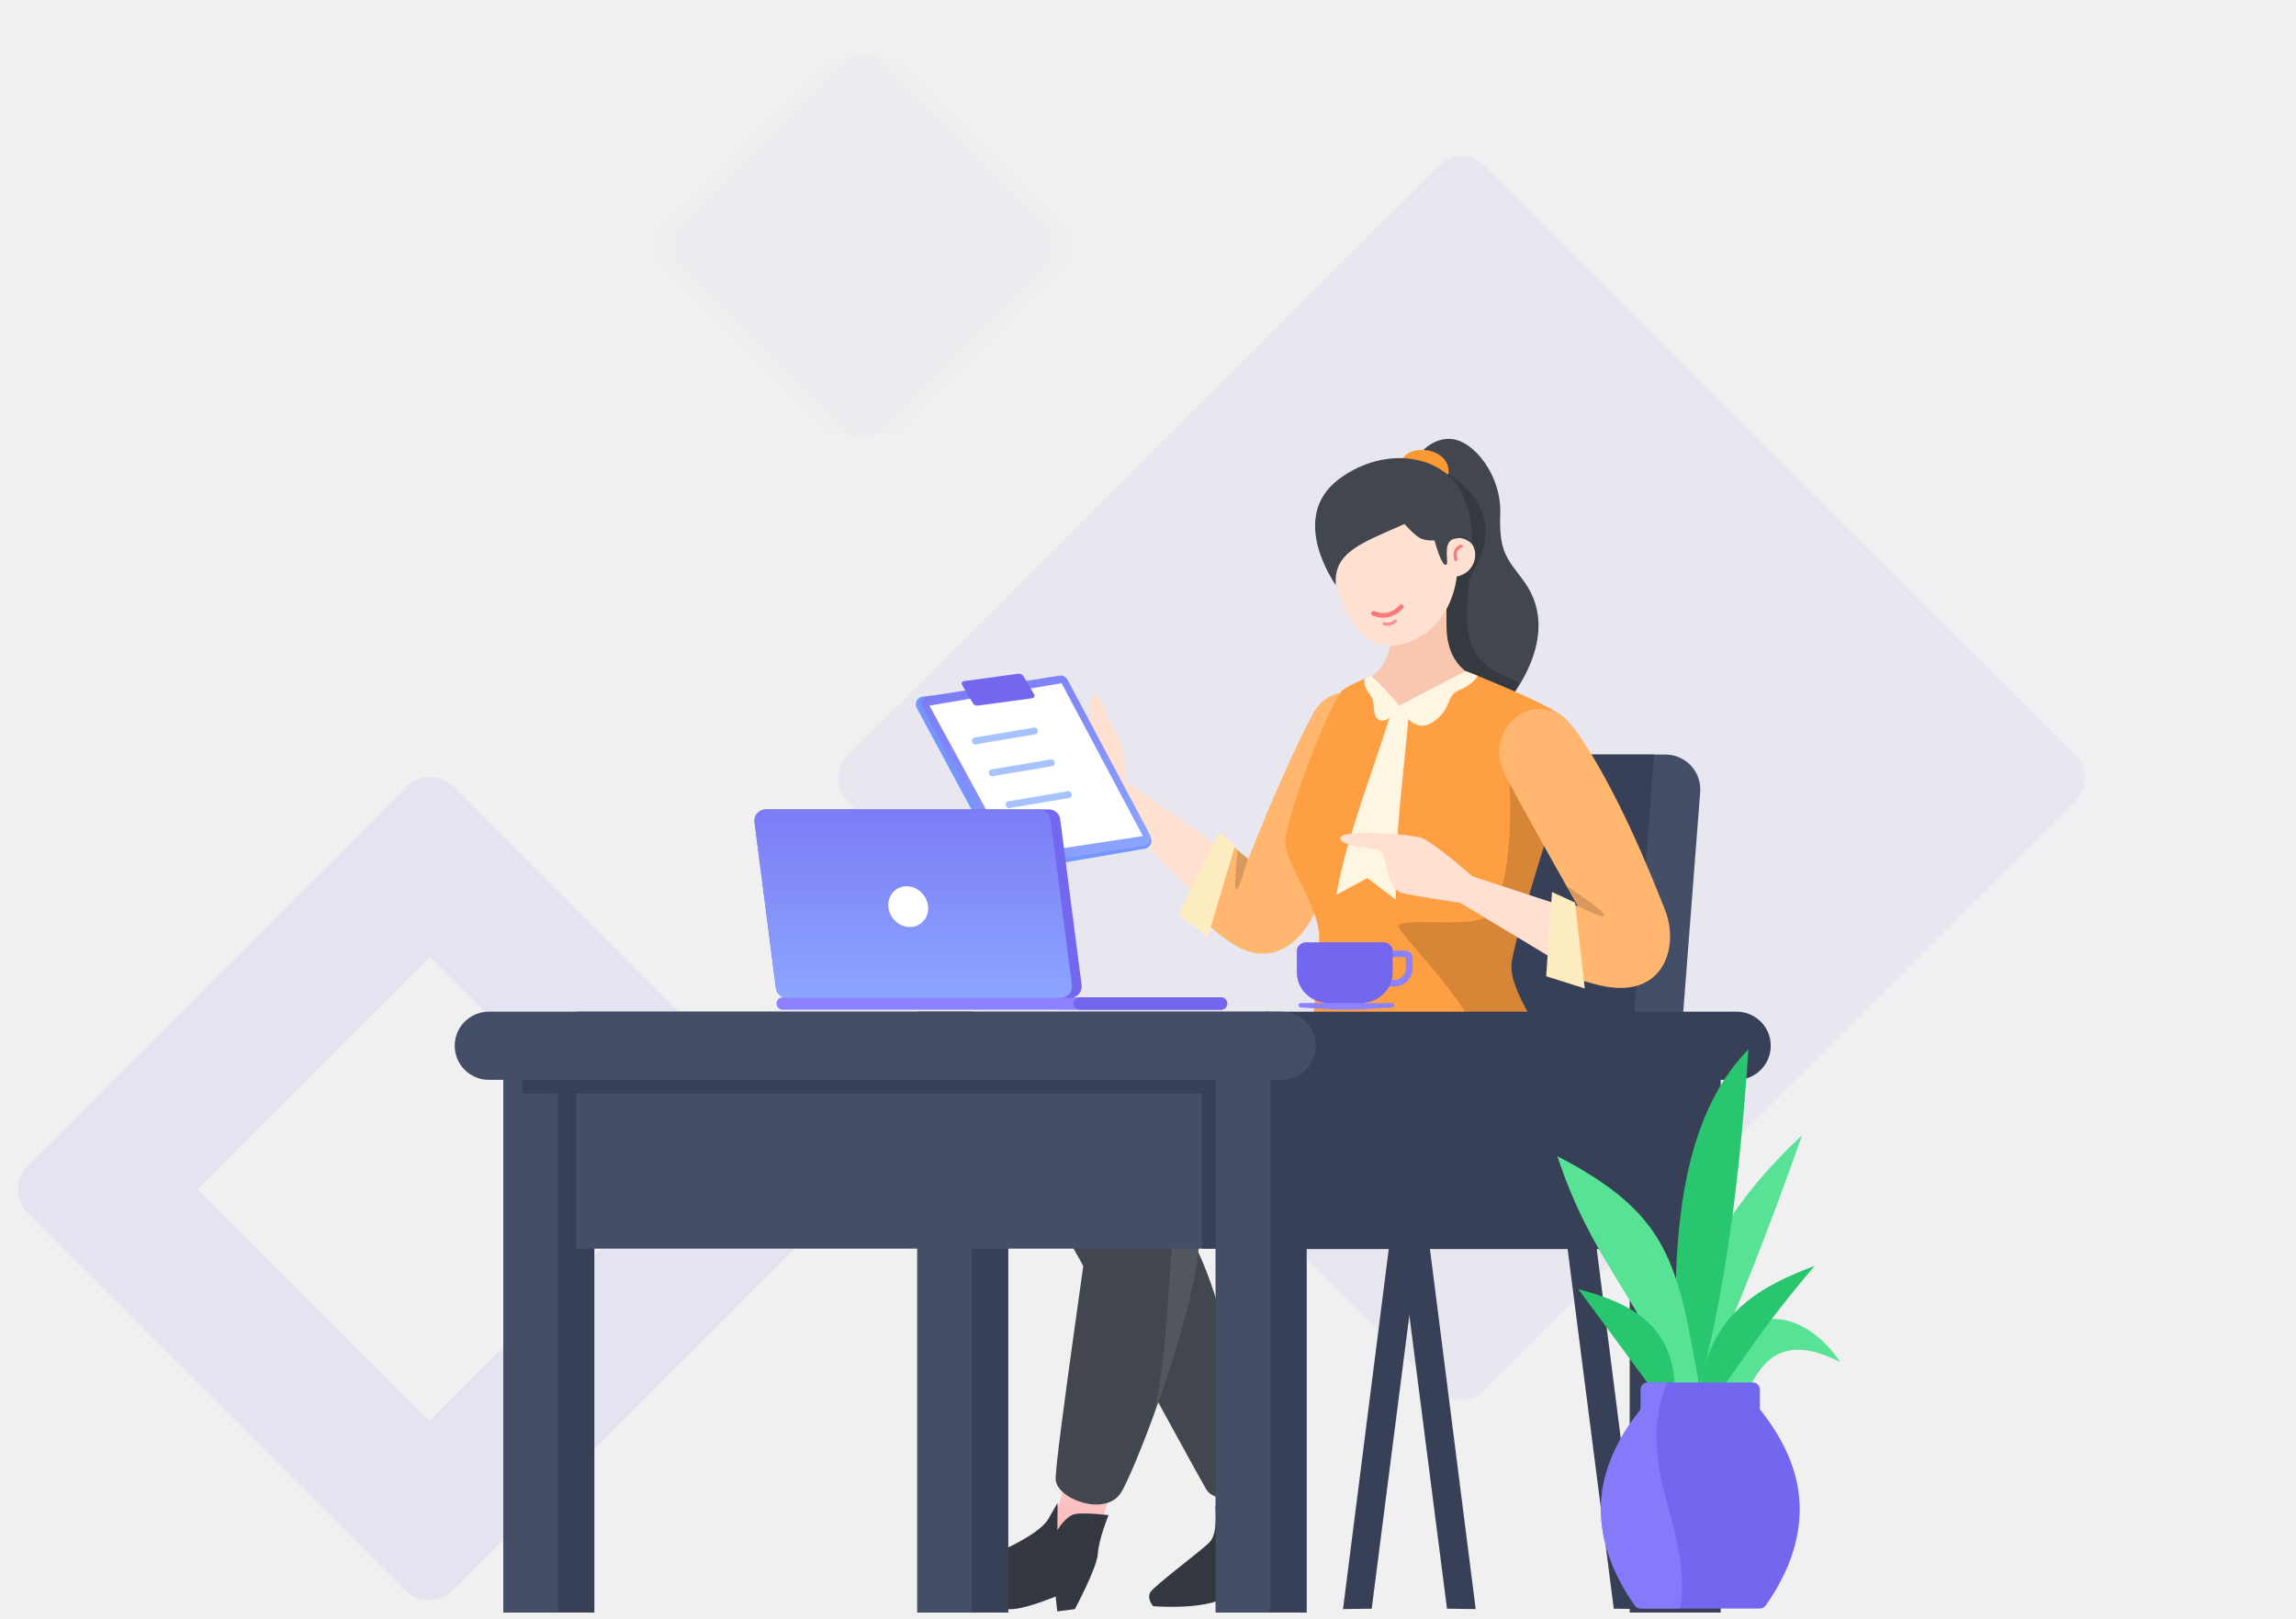
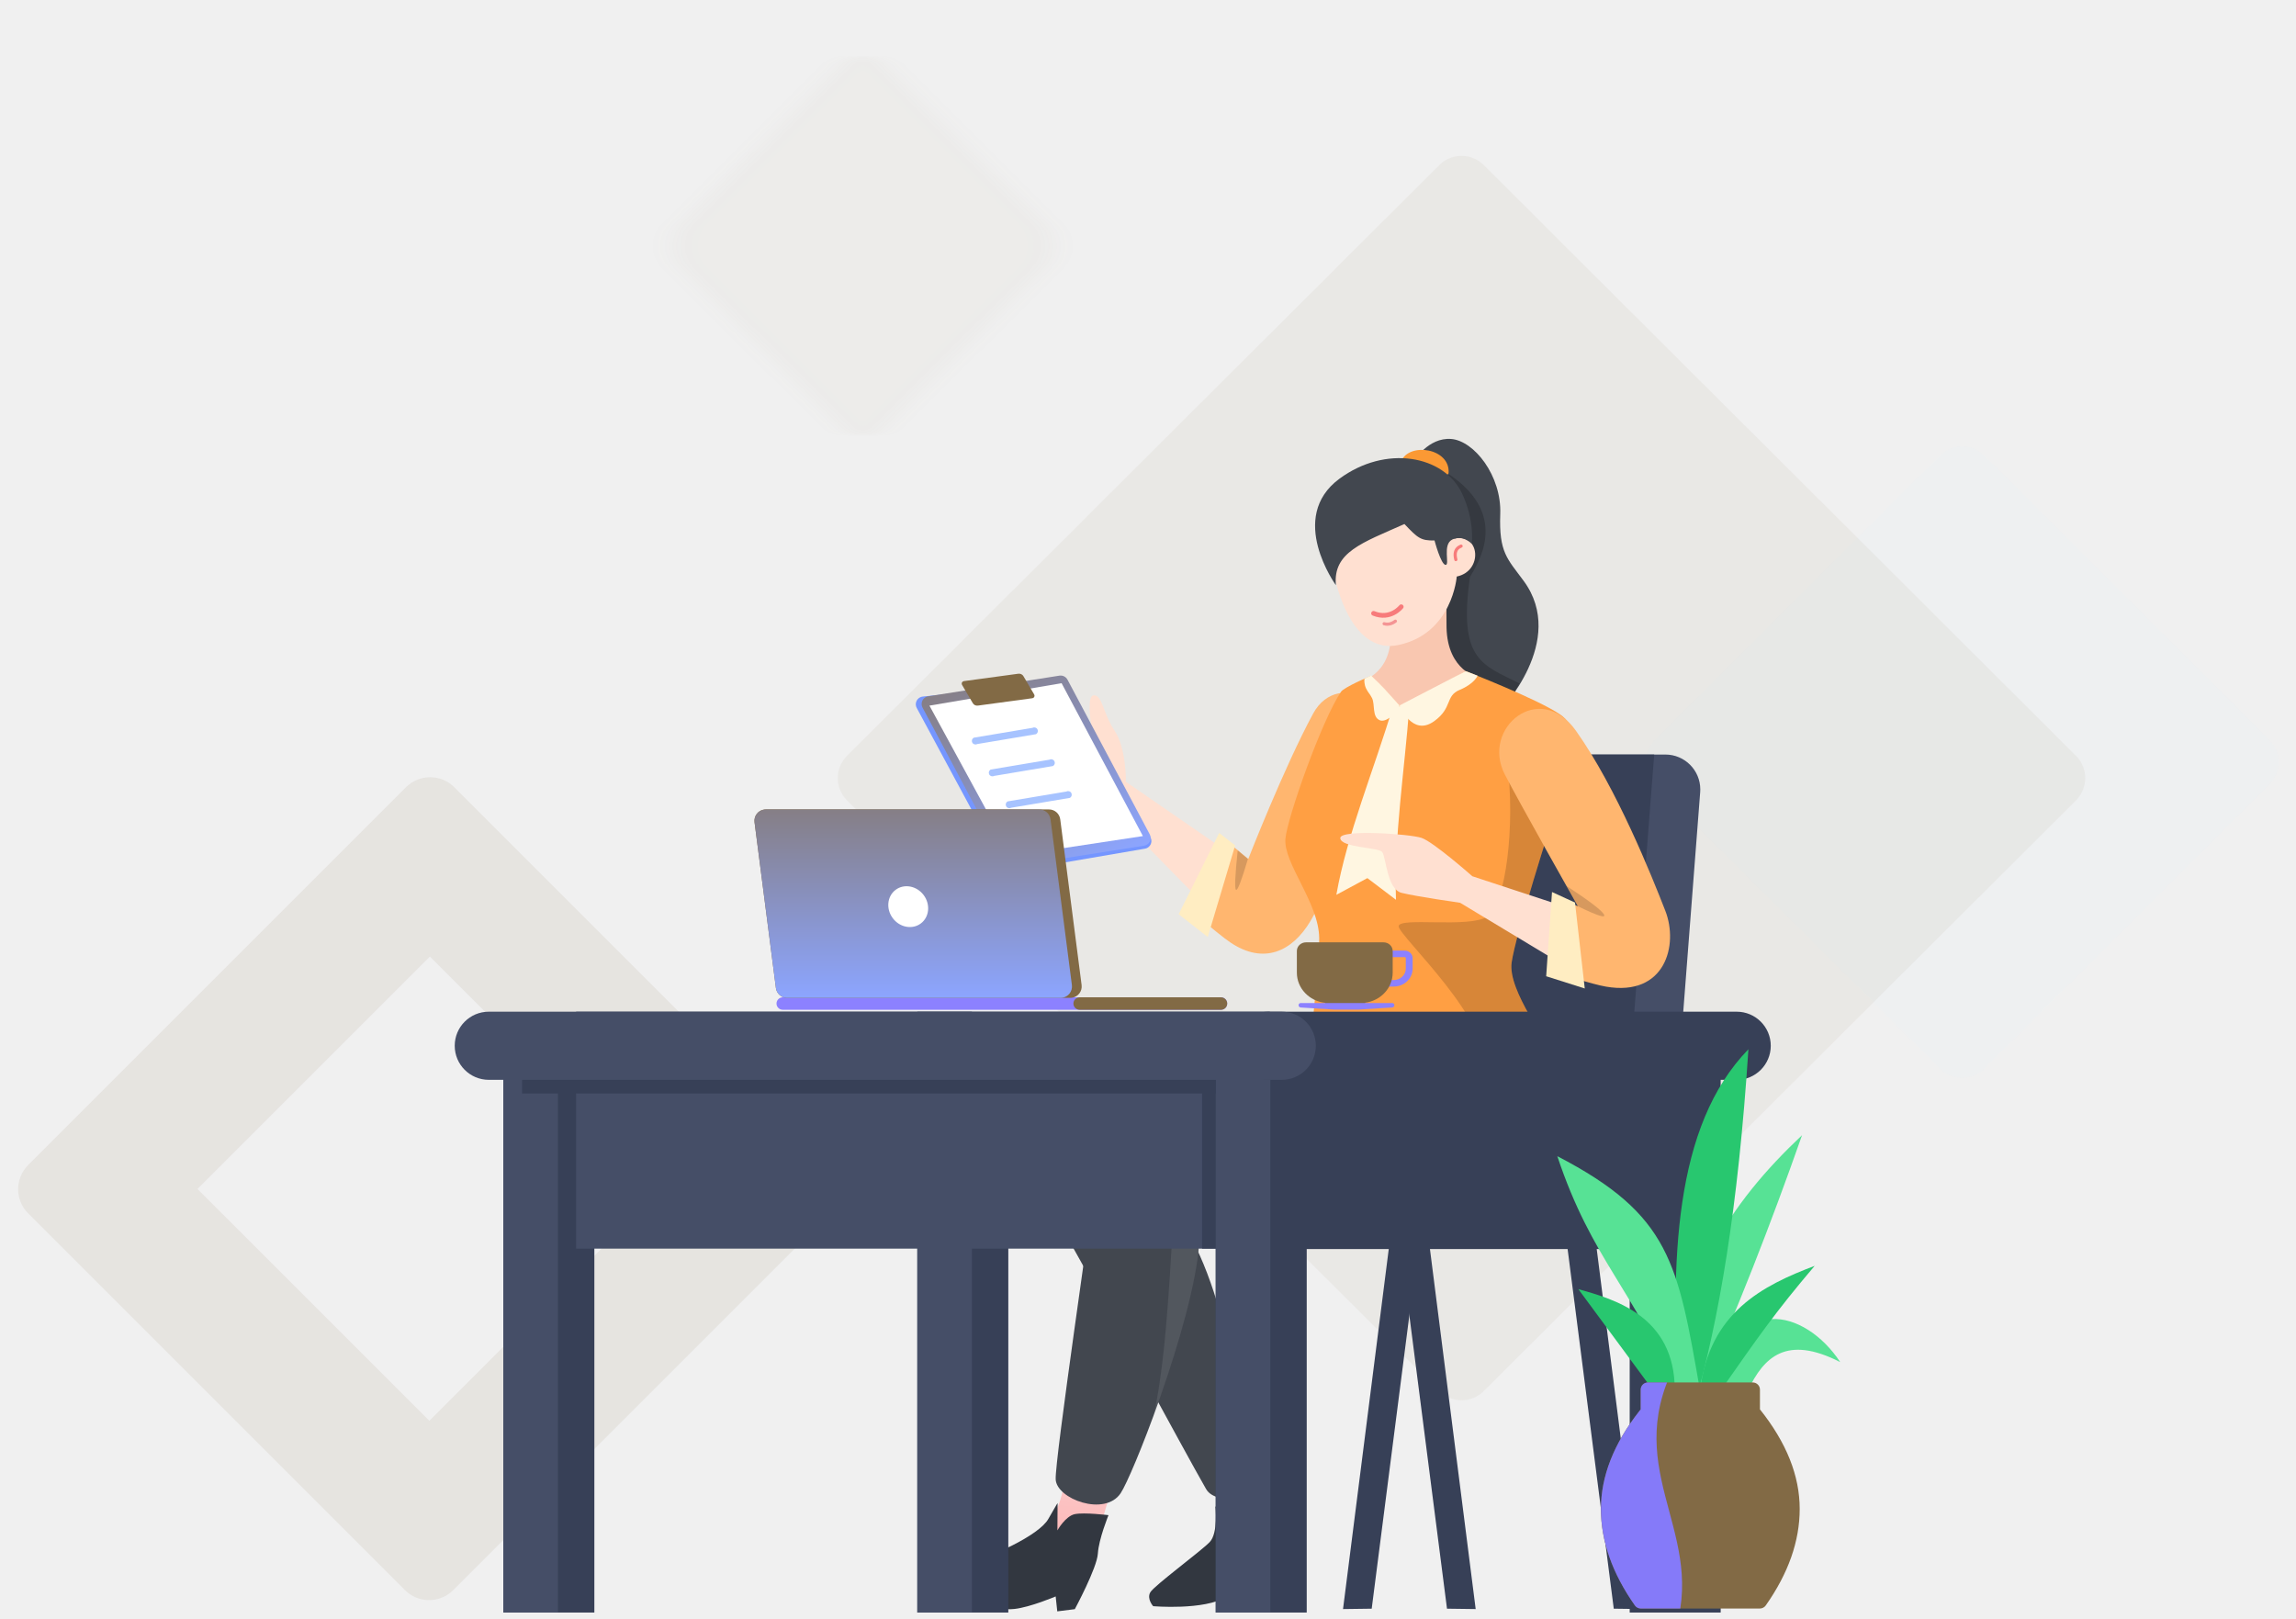
<svg xmlns="http://www.w3.org/2000/svg" xmlns:xlink="http://www.w3.org/1999/xlink" width="729px" height="514px" viewBox="0 0 729 514" version="1.1">
  <defs>
    <filter x="-9.8%" y="-9.8%" width="119.7%" height="119.7%" filterUnits="objectBoundingBox" id="filter-1">
      <feGaussianBlur stdDeviation="3" in="SourceGraphic" />
    </filter>
    <linearGradient x1="43.252%" y1="-28.186%" x2="50%" y2="91.05%" id="linearGradient-2">
      <stop stop-color="#FDC6C6" offset="0%" />
      <stop stop-color="#FAB2B2" offset="100%" />
    </linearGradient>
    <linearGradient x1="42.314%" y1="8.689%" x2="50%" y2="71.69%" id="linearGradient-3">
      <stop stop-color="#FDC6C6" offset="0%" />
      <stop stop-color="#FAB2B2" offset="100%" />
    </linearGradient>
    <linearGradient x1="68.669%" y1="-53.107%" x2="68.669%" y2="100%" id="linearGradient-4">
-       <stop stop-color="#7367F0" offset="0%" />
+       <stop stop-color="#826A45" offset="0%" />
      <stop stop-color="#8CA5FF" offset="100%" />
    </linearGradient>
    <linearGradient x1="68.669%" y1="-53.107%" x2="68.669%" y2="100%" id="linearGradient-5">
-       <stop stop-color="#7367F0" offset="0%" />
+       <stop stop-color="#826A45" offset="0%" />
      <stop stop-color="#8CA5FF" offset="100%" />
    </linearGradient>
    <path d="M14.916,0.122 L48.19,0.122 C49.457,0.122 50.484,1.142 50.484,2.401 L50.484,8.668 C58.898,19.208 63.105,29.748 63.105,40.288 C63.105,50.503 59.513,60.718 52.328,70.934 C51.898,71.544 51.196,71.907 50.446,71.907 L12.659,71.907 C11.909,71.907 11.207,71.544 10.778,70.934 C3.593,60.718 0,50.503 0,40.288 C0,29.946 4.05,19.605 12.149,9.264 L12.621,8.668 L12.621,2.401 C12.621,1.142 13.648,0.122 14.916,0.122 Z" id="path-6" />
  </defs>
  <g id="📝-Pages-New" stroke="none" stroke-width="1" fill="none" fill-rule="evenodd">
    <g id="Verify-Email" transform="translate(-113, -277)">
      <g id="verify-email-illustration" transform="translate(113, 290)">
        <g id="Shape" transform="translate(0.5, 0)">
          <path d="M558.525,155.012 L686.343,155.169 C691.856,155.176 696.324,159.644 696.331,165.157 L696.488,292.975 C696.494,298.498 692.023,302.981 686.5,302.988 C686.492,302.988 686.484,302.988 686.475,302.988 L558.657,302.831 C553.144,302.824 548.676,298.356 548.669,292.843 L548.512,165.025 C548.506,159.502 552.977,155.019 558.5,155.012 C558.508,155.012 558.516,155.012 558.525,155.012 Z" id="Rectangle" fill="#BFE7FF" opacity="0.04" transform="translate(622.5, 229) rotate(-45) translate(-622.5, -229) " />
-           <path d="M237.807,19.423 L309.025,19.511 C314.539,19.517 319.006,23.985 319.013,29.498 L319.101,100.717 C319.107,106.239 314.636,110.722 309.113,110.729 C309.105,110.729 309.097,110.729 309.088,110.729 L237.87,110.641 C232.357,110.635 227.889,106.167 227.882,100.654 L227.795,29.435 C227.788,23.912 232.26,19.43 237.783,19.423 C237.791,19.423 237.799,19.423 237.807,19.423 Z" id="Rectangle" fill="#7367F0" opacity="0.038" filter="url(#filter-1)" transform="translate(273.4478, 65.07592) rotate(-45) translate(-273.4478, -65.07592) " />
-           <path d="M330.589,91.106 L596.189,91.433 C601.702,91.44 606.17,95.907 606.177,101.42 L606.503,367.021 C606.51,372.544 602.038,377.026 596.515,377.033 C596.507,377.033 596.499,377.033 596.491,377.033 L330.891,376.707 C325.377,376.7 320.91,372.232 320.903,366.719 L320.576,101.119 C320.57,95.596 325.041,91.113 330.564,91.106 C330.572,91.106 330.581,91.106 330.589,91.106 Z" id="Rectangle" fill="#7367F0" opacity="0.066" transform="translate(463.5398, 234.0697) rotate(-45) translate(-463.5398, -234.0697) " />
-           <path d="M220.715,269 C226.72,269 231.588,273.856 231.588,279.846 L231.588,449.044 C231.588,455.034 226.72,459.89 220.715,459.89 L51.102,459.89 C45.097,459.89 40.229,455.034 40.229,449.044 L40.229,279.846 C40.229,273.856 45.097,269 51.102,269 L220.715,269 Z M188.097,312.384 L83.72,312.384 L83.72,416.505 L188.097,416.505 L188.097,312.384 Z" id="Rectangle" fill="#7367F0" fill-rule="nonzero" opacity="0.09" transform="translate(135.9084, 364.445) rotate(-45) translate(-135.9084, -364.445) " />
+           <path d="M237.807,19.423 L309.025,19.511 C314.539,19.517 319.006,23.985 319.013,29.498 L319.101,100.717 C319.107,106.239 314.636,110.722 309.113,110.729 C309.105,110.729 309.097,110.729 309.088,110.729 L237.87,110.641 C232.357,110.635 227.889,106.167 227.882,100.654 L227.795,29.435 C227.788,23.912 232.26,19.43 237.783,19.423 C237.791,19.423 237.799,19.423 237.807,19.423 Z" id="Rectangle" fill="#826A45" opacity="0.038" filter="url(#filter-1)" transform="translate(273.4478, 65.07592) rotate(-45) translate(-273.4478, -65.07592) " />
+           <path d="M330.589,91.106 L596.189,91.433 C601.702,91.44 606.17,95.907 606.177,101.42 L606.503,367.021 C606.51,372.544 602.038,377.026 596.515,377.033 C596.507,377.033 596.499,377.033 596.491,377.033 L330.891,376.707 C325.377,376.7 320.91,372.232 320.903,366.719 L320.576,101.119 C320.57,95.596 325.041,91.113 330.564,91.106 C330.572,91.106 330.581,91.106 330.589,91.106 Z" id="Rectangle" fill="#826A45" opacity="0.066" transform="translate(463.5398, 234.0697) rotate(-45) translate(-463.5398, -234.0697) " />
+           <path d="M220.715,269 C226.72,269 231.588,273.856 231.588,279.846 L231.588,449.044 C231.588,455.034 226.72,459.89 220.715,459.89 L51.102,459.89 C45.097,459.89 40.229,455.034 40.229,449.044 L40.229,279.846 C40.229,273.856 45.097,269 51.102,269 L220.715,269 Z M188.097,312.384 L83.72,312.384 L83.72,416.505 L188.097,416.505 L188.097,312.384 Z" id="Rectangle" fill="#826A45" fill-rule="nonzero" opacity="0.09" transform="translate(135.9084, 364.445) rotate(-45) translate(-135.9084, -364.445) " />
        </g>
        <g id="Illustration" transform="translate(143.5, 122)">
          <g id="Chair4" transform="translate(228.7688, 104.5922)">
            <polygon id="Path" fill="#374057" points="71.522 134.586 54.153 271.344 63.26 271.224 80.628 135.866" />
            <polygon id="Path" fill="#374057" transform="translate(83.03507, 202.9649) scale(-1, 1) translate(-83.03507, -202.9649) " points="87.166 134.586 69.798 271.344 78.904 271.224 96.273 135.866" />
            <polygon id="Path" fill="#374057" transform="translate(135.985, 202.9649) scale(-1, 1) translate(-135.985, -202.9649) " points="140.116 134.586 122.747 271.344 131.854 271.224 149.222 135.866" />
            <path d="M0,144.995 L0,138.596 C1.73433191e-14,132.472 4.964,127.508 11.088,127.508 L76.885,127.508 C82.605,127.508 87.386,123.156 87.924,117.462 L98.061,10.046 C98.599,4.351 103.38,5.88268166e-15 109.1,0 L156.501,0 C162.625,1.69683486e-14 167.589,4.964 167.589,11.088 C167.589,11.372 167.578,11.657 167.556,11.94 L157.232,145.847 C156.787,151.623 151.97,156.083 146.177,156.083 L11.088,156.083 C4.964,156.083 9.63172524e-15,151.119 0,144.995 Z" id="Path" fill="#454E67" />
            <path d="M152.955,-4.54747351e-13 L142.793,131.442 C142.347,137.217 137.53,141.675 131.738,141.675 L0,141.675 L0,138.233 C-1.88432012e-14,132.11 4.964,127.145 11.088,127.145 L76.675,127.145 C82.394,127.145 87.175,122.796 87.714,117.102 L97.847,10.043 C98.386,4.35 103.167,-4.44815005e-13 108.886,-4.54747351e-13 L152.955,-4.54747351e-13 Z" id="Combined-Shape" fill="#374057" />
          </g>
          <g id="Wom3.4" transform="translate(268.2937, 188.5) scale(-1, 1) translate(-268.2937, -188.5) translate(149.7937, 0)">
            <g id="LLeg" transform="translate(53.06011, 197.6413)">
              <path d="M93.573,133.787 C93.573,133.787 86.05,151.826 92.217,156.608 C98.393,161.391 110.405,173.217 110.405,173.217 L71.485,164.776 L81.093,131.681 L93.573,133.787 Z" id="Path" fill="url(#linearGradient-2)" />
              <path d="M91.338,145.666 C91.338,145.666 90.382,154.131 93.142,157.02 C95.902,159.907 110.846,170.903 112.016,172.989 C113.187,175.077 111.093,177.379 111.093,177.379 C111.093,177.379 94.952,178.781 87.693,174.37 C82.452,171.184 74.636,165.464 74.636,165.464 L72.566,171.089 L66.698,170.85 C66.698,170.85 65.921,163.918 67.313,160.595 C68.706,157.27 75.877,140.354 75.877,140.354 C75.877,140.354 78.638,142.833 81.571,144.082 C84.504,145.33 88.178,148.75 88.178,148.75 L91.338,145.666 Z" id="Path" fill="#323740" />
              <path d="M28.463,0.045 C41.548,0.629 114.377,16.716 127.609,19.449 C140.841,22.182 152.027,36.971 141.937,54.096 C130.605,73.319 101.365,127.913 94.266,140.22 C90.752,146.312 73.025,142.896 77.189,132.672 C84.951,113.613 88.556,65.735 108.346,48.277 C108.346,48.277 41.792,59.845 13.043,46.595 C-7.85,36.962 -3.124,-1.365 28.463,0.045 Z" id="Path" fill="#42474F" />
            </g>
            <g id="LArm" transform="translate(90.17256, 84.95714)">
              <path d="M82.631,28.292 C82.631,28.292 82.483,17.659 86.208,12.102 C89.932,6.545 90.08,0.642 92.898,0.835 C95.717,1.028 92.926,14.748 92.926,14.748 C92.926,14.748 96.503,13.384 99.072,11.658 C101.641,9.932 109.432,1.423 111.252,2.931 C114.339,5.5 109.367,19.992 106.659,22.889 C103.942,25.787 89.1,35.318 89.1,35.318 L52.747,72.442 L45.922,53.582 L82.631,28.292 Z" id="Path" fill="#FFE0D1" />
              <path d="M2.218,24.785 C8.305,38.884 19.45,64.786 24.045,72.513 C29.803,82.191 38.883,86.454 49.514,79.274 C51.396,78.003 55.203,74.94 60.935,70.085 L50.53,47.216 C46.031,50.925 43.781,52.779 43.781,52.779 C43.781,52.779 32.358,23.534 23.168,6.593 C15.21,-8.064 -7.047,3.35 2.218,24.785 Z" id="Path" fill="#FFB66F" />
              <path d="M43.899,52.794 C45.945,59.723 47.207,62.987 47.685,62.585 C48.163,62.184 47.98,58.015 47.137,50.078 L43.899,52.794 Z" id="Path" fill-opacity="0.16" fill="#000000" />
              <polygon id="Path-65" fill="#FFEDC2" points="47.944 48.482 56.645 77.584 65.887 70.34 53.024 44.541" />
            </g>
            <g id="Head" transform="translate(35.1804, 0)">
              <g id="Group-21" transform="translate(33.16312, 49.21262) rotate(12) translate(-33.16312, -49.21262) translate(9.663122, 4.712621)">
                <path d="M28.359,4.77 C28.359,4.77 22.321,-1.653 15.347,0.408 C8.374,2.469 2.067,15.102 5.062,26.977 C8.042,38.853 5.803,41.297 2.188,49.301 C-7.523,70.832 18.237,88.145 18.237,88.145 L46.31,82.186 L36.282,29.745 L28.359,4.77 Z" id="Path" fill="#42474F" />
                <path d="M18.141,11.452 C1.787,28.575 15.971,41.399 18.643,44.549 C27.826,69.656 20.521,72.598 10.301,80.817 L15.796,87.088 L31.549,80.511 L31.043,10.075 L18.141,11.452 Z" id="Path-50" fill-opacity="0.199" fill="#000000" />
              </g>
              <path d="M25.565,80.199 C25.565,80.199 35.533,78.198 35.829,64.233 C36.125,50.268 34.483,45.501 34.483,45.501 L53.281,45.162 C53.281,45.162 53.486,60.726 53.489,66.355 C53.497,80.043 64.046,81.631 64.046,81.631 C64.046,81.631 61.853,92.458 44.82,93.415 C31.521,94.163 25.565,80.199 25.565,80.199 Z" id="Path" fill="#F9C7B0" />
              <g id="Group-20" transform="translate(51.64186, 39.99331) rotate(12) translate(-51.64186, -39.99331) translate(26.64186, 9.99331)">
                <path d="M3.768,9.285 C1.424,1.549 14.02,-3.131 17.721,2.443 C17.721,2.443 19.535,7.725 15.753,10.741 C10.635,14.809 3.768,9.285 3.768,9.285 Z" id="Path" fill="#FB9934" />
                <path d="M6.346,29.948 C-2.04,29.624 -0.672,41.884 8.039,41.867 C8.039,41.867 13.099,59.283 30.664,59.283 C44.93,59.283 45.858,38.985 45.988,34.935 C46.127,30.618 46.145,16.434 46.145,16.434 L6.019,16.415 L6.346,29.948 Z" id="Path" fill="#FFE0D1" />
                <path d="M10.746,37.508 C12.173,37.119 12.56,29.202 12.56,29.202 C16.832,28.355 17.584,27.392 20.813,22.102 C35.151,25.154 44.886,26.086 46.145,36.572 C46.145,36.572 56.913,12.36 38.046,3.755 C21.451,-3.804 3.941,3.298 0.886,16.498 C-1.278,25.816 1.203,32.66 1.203,32.66 C1.203,32.66 3.376,29.202 6.945,30.066 C10.513,30.929 9.318,37.898 10.746,37.508 Z" id="Path" fill="#42474F" />
                <path d="M27.588,46.185 C27.588,46.185 30.474,50.843 36.107,49.189" id="Path" stroke="#F77B7B" stroke-width="1.5" stroke-linecap="round" transform="translate(31.84753, 47.86466) rotate(-18) translate(-31.84753, -47.86466) " />
                <path d="M30.033,51.744 C31.355,52.299 32.609,52.298 33.706,51.662" id="Path" stroke="#F49494" stroke-linecap="round" transform="translate(31.8695, 51.90594) rotate(2) translate(-31.8695, -51.90594) " />
                <path d="M6.733,36.748 C7.259,34.852 7.025,33.195 5.139,32.437" id="Path-8" stroke="#F77B7B" stroke-linecap="round" transform="translate(6.058119, 34.59279) rotate(-13) translate(-6.058119, -34.59279) " />
              </g>
            </g>
            <g id="Group-19" transform="translate(30.63051, 78.10247)">
              <path d="M64.666,1.663 C64.895,1.651 72.933,5.174 73.859,6.532 C79.889,15.379 90.961,46.516 91.531,53.271 C92.173,61.063 80.941,73.475 80.804,84.754 C80.681,96.035 85.608,130.001 83.697,133.174 C81.801,136.347 69.339,151.419 66.739,151.48 C64.125,151.542 62.173,143.629 58.213,143.801 C54.268,143.973 46.042,154.464 42.494,154.39 C38.962,154.312 2.357,131.123 5.155,124.516 C7.968,117.909 21.026,101.49 19.696,92.487 C18.381,83.487 7.876,50.259 4.084,38.951 C0.308,27.642 -2.735,18.633 4.314,13.767 C11.363,8.901 34.299,0 34.299,0 L54.834,11.487 C54.834,11.487 63.473,1.72 64.666,1.663 Z" id="Path" fill="#FF9F43" />
              <path d="M57.364,11.168 C63.523,31.649 71.976,51.83 75.361,71.035 L65.514,65.73 L56.432,72.612 C57.073,52.645 53.721,31.68 52.18,11.168 L57.364,11.168 Z" id="Path" fill="#FFF6E1" />
              <path d="M21.39,26.894 L21.156,28.55 C18.397,49.118 21.662,74.076 27.321,77.884 C33.097,81.771 55.58,77.956 55.58,81.034 C55.58,84.113 24.51,112.323 29.611,125.809 C32.415,133.224 31.476,139.818 26.794,145.592 L25.434,144.678 C14.822,137.48 3.556,128.291 5.155,124.516 C7.968,117.909 21.026,101.49 19.696,92.487 C18.434,83.847 8.702,52.879 4.571,40.41 L3.255,36.457 C1.725,31.821 0.452,27.623 0.144,24 L1.094,23.384 C16.269,13.657 23.034,14.827 21.39,26.894 L21.39,26.894 Z" id="Path" fill-opacity="0.16" fill="#000000" />
              <path d="M30.508,1.45 L34.299,0 L55.284,10.893 C55.284,10.893 51.338,20.934 44.351,15.934 C38.361,11.658 40.888,7.895 36.193,5.954 C31.514,4.013 30.508,1.45 30.508,1.45 Z" id="Path" fill="#FFF6E1" />
              <path d="M55.284,10.893 C56.806,14.271 59.899,16.246 61.497,15.632 C64.136,14.618 63.003,10.579 64.043,8.539 C64.788,7.091 65.27,6.872 65.922,5.513 C66.527,4.267 66.552,2.77 66.397,2.357 L64.332,1.419 C62.441,3.203 61.055,4.567 60.175,5.513 C59.079,6.692 57.448,8.485 55.284,10.893 Z" id="Path" fill="#FFF6E1" />
            </g>
            <g id="RArm" transform="translate(0, 90.08435)">
              <path d="M62.811,53.159 C62.811,53.159 75.166,42.238 78.948,40.971 C82.73,39.703 104.882,38.181 104.743,41.045 C104.583,44.113 92.686,43.936 91.453,45.446 C90.22,46.954 89.94,57.271 85.28,58.429 C80.629,59.587 66.686,61.584 66.686,61.584 L33.335,81.672 L31.91,63.318 L62.811,53.159 Z" id="Path" fill="#FFE0D1" />
              <path d="M29.941,6.92 C16.924,25.267 5.81,53.214 1.545,64.11 C-2.721,75.006 1.582,91.441 20.34,88.214 C22.452,87.851 25.876,86.941 30.613,85.485 L35.096,60.249 C31.241,61.866 29.314,62.674 29.314,62.674 C29.314,62.674 47.957,29.67 52.51,20.823 C60.114,6.047 41.407,-9.246 29.941,6.92 Z" id="Path" fill="#FFB66F" />
              <path d="M29.314,62.674 C23,65.754 20.241,66.616 21.035,65.261 C21.829,63.907 25.779,60.905 32.886,56.256 L29.314,62.674 Z" id="Path" fill-opacity="0.16" fill="#000000" />
              <polygon id="Path-64" fill="#FFEDC2" points="30.217 61.508 27.12 88.795 39.366 84.908 37.518 58.166" />
            </g>
            <g id="RLeg" transform="translate(30.1152, 191.9126)">
              <path d="M161.968,140.125 C161.968,140.125 161.741,157.986 176.477,164.663 C191.204,171.34 201.696,170.938 200.361,176.1 C199.025,181.262 160.693,181.054 157.114,177.016 C154.062,173.582 147.428,141.603 145.601,144.048 L161.968,140.125 Z" id="Path" fill="url(#linearGradient-3)" />
              <path d="M148.223,154.204 C148.223,154.204 151.32,161.789 151.593,166.385 C151.867,170.983 158.916,184.054 158.916,184.054 L164.486,184.752 L164.995,180.013 C164.995,180.013 173.056,183.444 178.113,183.992 C183.17,184.541 200.515,182.482 203.964,179.618 C207.414,176.756 205.671,172.726 195.715,170.27 C185.76,167.813 170.292,160.637 167.348,155.442 C164.405,150.246 164.387,150.38 164.387,150.38 L164.446,159.038 C164.446,159.038 161.898,154.481 158.891,153.873 C155.884,153.265 148.223,154.204 148.223,154.204 Z" id="Path" fill="#323740" />
              <path d="M11.841,0.253 C-4.665,25.092 -3.051,43.059 16.684,54.154 C41.965,68.366 119.937,51.719 119.937,51.719 C119.937,51.719 118.554,62.839 119.937,72.758 C123.549,98.662 140.729,141.819 144.363,147.242 C149.39,154.741 164.701,149.086 164.99,142.841 C165.278,136.597 153.447,56.848 151.648,41.64 C149.858,26.432 144.207,24.223 127.703,20.065 C123.912,19.11 79.073,7.982 74.966,8.306 C51.436,10.164 30.395,7.48 11.841,0.253 Z" id="Path" fill="#42474F" />
              <path d="M29.827,50.013 C55.424,52.877 123.19,46.973 125.912,49.656 C128.51,52.217 128.076,96.783 133.906,122.575 C128.164,106.947 121.948,87.179 119.937,72.758 C118.554,62.839 119.937,51.719 119.937,51.719 L117.29,52.246 C103.474,54.927 39.426,66.433 16.684,54.154 C3.345,46.951 -1.816,35.799 1.201,20.699 C4.839,38.513 14.382,48.284 29.827,50.013 Z" id="Path" fill-opacity="0.192" fill="#FFFFFF" opacity="0.44" />
              <ellipse id="Oval" fill-opacity="0.192" fill="#FFFFFF" transform="translate(162.5638, 43.6816) rotate(13) translate(-162.5638, -43.6816) " cx="162.564" cy="43.682" rx="4.302" ry="7.878" />
              <ellipse id="Oval" fill-opacity="0.192" fill="#FFFFFF" transform="translate(142.487, 38.66896) rotate(-16) translate(-142.487, -38.66896) " cx="142.487" cy="38.669" rx="5.736" ry="8.594" />
            </g>
          </g>
          <g id="Example-Task1" transform="translate(184.9933, 110.364) rotate(-28) translate(-184.9933, -110.364) translate(160.9933, 70.86401)">
            <g id="Group-3" transform="translate(-0, -0)">
              <path d="M3.995,1.475 L43.852,17.511 C44.763,17.877 45.37,18.75 45.396,19.731 L46.856,74.844 C46.892,76.205 45.818,77.337 44.458,77.373 C44.174,77.38 43.89,77.339 43.621,77.25 L2.636,63.721 C1.631,63.389 0.95,62.453 0.944,61.396 L0.611,3.775 C0.603,2.414 1.7,1.305 3.061,1.297 C3.381,1.295 3.698,1.356 3.995,1.475 Z" id="Rectangle" fill="#7596FF" fill-rule="nonzero" />
              <path d="M5.56,2.216 L45.431,15.989 C46.424,16.332 47.091,17.267 47.091,18.318 L47.091,73.951 C47.091,75.311 45.988,76.415 44.627,76.415 C44.353,76.415 44.081,76.369 43.822,76.279 L3.951,62.507 C2.958,62.164 2.291,61.229 2.291,60.178 L2.291,4.545 C2.291,3.184 3.394,2.081 4.755,2.081 C5.029,2.081 5.301,2.127 5.56,2.216 Z" id="Rectangle" fill="url(#linearGradient-4)" />
              <polygon id="Rectangle" fill="#FFFFFF" fill-rule="nonzero" points="4.521 5.018 44.912 18.427 44.912 73.408 5.071 59.393" />
-               <path d="M17.831,3.276 L34.216,9.332 C34.821,9.555 35.232,10.119 35.26,10.763 L35.552,17.495 C35.571,17.936 35.229,18.31 34.787,18.329 C34.681,18.333 34.575,18.317 34.475,18.28 L18.09,12.224 C17.485,12.001 17.074,11.437 17.046,10.793 L16.754,4.061 C16.735,3.62 17.077,3.246 17.519,3.227 C17.625,3.222 17.731,3.239 17.831,3.276 Z" id="Rectangle" fill="#7367F0" fill-rule="nonzero" />
+               <path d="M17.831,3.276 L34.216,9.332 C34.821,9.555 35.232,10.119 35.26,10.763 L35.552,17.495 C35.571,17.936 35.229,18.31 34.787,18.329 C34.681,18.333 34.575,18.317 34.475,18.28 L18.09,12.224 C17.485,12.001 17.074,11.437 17.046,10.793 L16.754,4.061 C16.735,3.62 17.077,3.246 17.519,3.227 C17.625,3.222 17.731,3.239 17.831,3.276 Z" id="Rectangle" fill="#826A45" fill-rule="nonzero" />
              <path d="M30.126,26.615 C30.759,26.615 31.271,27.128 31.271,27.76 C31.271,28.348 30.829,28.832 30.259,28.898 L30.126,28.906 L12.167,22.906 C11.534,22.906 11.022,22.393 11.022,21.761 C11.022,21.173 11.464,20.689 12.034,20.623 L12.167,20.615 L30.126,26.615 Z" id="Path" fill="#A7C3FF" />
              <path d="M30.126,38.069 C30.759,38.069 31.271,38.582 31.271,39.215 C31.271,39.802 30.829,40.286 30.259,40.352 L30.126,40.36 L12.167,34.361 C11.534,34.361 11.022,33.848 11.022,33.215 C11.022,32.628 11.464,32.144 12.034,32.077 L12.167,32.07 L30.126,38.069 Z" id="Path" fill="#A7C3FF" />
              <path d="M30.126,49.524 C30.759,49.524 31.271,50.037 31.271,50.669 C31.271,51.257 30.829,51.741 30.259,51.807 L30.126,51.815 L12.167,45.815 C11.534,45.815 11.022,45.302 11.022,44.67 C11.022,44.082 11.464,43.598 12.034,43.532 L12.167,43.524 L30.126,49.524 Z" id="Path" fill="#A7C3FF" />
            </g>
          </g>
          <g id="Group-26" transform="translate(0, 186.2476)">
            <g id="Group-25" transform="translate(16.32273, 0)">
              <polygon id="Rectangle" fill="#374057" points="131.436 7.212 160.326 7.212 160.326 190.791 131.436 190.791" />
              <polygon id="Rectangle" fill="#454E67" points="131.436 -3.38912548e-13 148.77 -3.38912548e-13 148.77 190.791 131.436 190.791" />
              <polygon id="Rectangle" fill="#374057" points="1.98457179e-15 7.212 143.003 7.212 143.003 62.273 28.89 62.273 28.89 190.791 1.98457179e-15 190.791" />
              <polygon id="Rectangle" fill="#454E67" points="1.92443325e-15 7.212 17.334 7.212 17.334 190.791 1.92443325e-15 190.791" />
            </g>
            <g id="Group-25">
              <polygon id="Rectangle" fill="#374057" points="373.942 7.212 402.831 7.212 402.831 190.791 373.942 190.791" />
              <polygon id="Rectangle" fill="#374057" points="242.506 7.212 385.509 7.212 385.509 75.37 271.395 75.37 271.395 190.791 242.506 190.791" />
              <polygon id="Rectangle" fill="#454E67" points="39.423 -5.34581367e-13 259.672 -7.68684406e-13 259.672 75.236 39.423 75.236" />
              <polygon id="Rectangle" fill="#374057" points="238.172 7.212 255.506 7.212 255.506 75.236 238.172 75.236" />
              <polygon id="Rectangle" fill="#454E67" points="242.506 7.212 259.839 7.212 259.839 190.791 242.506 190.791" />
              <path d="M259.171,0 L407.914,0 C413.889,6.78810087e-16 418.732,4.844 418.732,10.818 C418.732,16.793 413.889,21.637 407.914,21.637 L259.171,21.637 C253.196,21.637 248.352,16.793 248.352,10.818 C248.352,4.844 253.196,1.09754675e-15 259.171,0 Z" id="Rectangle" fill="#374057" />
              <polygon id="Rectangle" fill="#374057" points="22.257 4.327 242.506 4.327 242.506 25.964 22.257 25.964" />
              <path d="M11.697,-3.38204986e-14 L263.466,-3.38204986e-14 C269.441,-5.62343274e-14 274.284,4.844 274.284,10.818 C274.284,16.793 269.441,21.637 263.466,21.637 L11.697,21.637 C5.722,21.637 0.879,16.793 0.879,10.818 C0.879,4.844 5.722,-3.27229518e-14 11.697,-3.38204986e-14 Z" id="Rectangle" fill="#454E67" />
            </g>
          </g>
          <g id="Cup" transform="translate(286.525, 175.2282) scale(-1, 1) translate(-286.525, -175.2282) translate(268.025, 164.2282)">
            <path d="M9.786,2.625 L2.535,2.625 C1.135,2.625 0,3.704 0,5.034 L0,8.333 C0,11.485 2.69,14.04 6.008,14.04 L9.786,14.04 C10.386,14.04 10.872,13.578 10.872,13.008 C10.872,12.438 10.386,11.976 9.786,11.976 L6.008,11.976 C3.89,11.976 2.173,10.345 2.173,8.333 L2.173,5.034 C2.173,4.844 2.335,4.69 2.535,4.69 L9.786,4.69 C10.386,4.69 10.872,4.228 10.872,3.658 C10.872,3.088 10.386,2.625 9.786,2.625 Z" id="Path" fill="#8C81FF" />
-             <path d="M33.862,0 C35.462,0 36.76,1.232 36.76,2.752 L36.76,9.633 C36.76,14.588 32.822,18.669 27.758,19.207 L27.757,20.643 L15.073,20.643 L15.073,19.175 C10.136,18.526 6.335,14.501 6.335,9.633 L6.335,2.752 C6.335,1.232 7.632,0 9.232,0 L33.862,0 Z" id="Path" fill="#7367F0" />
+             <path d="M33.862,0 C35.462,0 36.76,1.232 36.76,2.752 L36.76,9.633 C36.76,14.588 32.822,18.669 27.758,19.207 L27.757,20.643 L15.073,20.643 L15.073,19.175 C10.136,18.526 6.335,14.501 6.335,9.633 L6.335,2.752 C6.335,1.232 7.632,0 9.232,0 L33.862,0 Z" id="Path" fill="#826A45" />
            <path d="M6.483,19.267 L35.532,19.267 C35.912,19.267 36.22,19.575 36.22,19.955 C36.22,20.342 35.919,20.662 35.533,20.687 L24.854,21.361 L24.854,21.361 L17.247,21.361 L6.482,20.686 C6.096,20.662 5.795,20.342 5.795,19.955 C5.795,19.575 6.103,19.267 6.483,19.267 Z" id="Rectangle" fill="#8C81FF" />
          </g>
          <g id="FacingBack-Laptop3" transform="translate(95.55, 122.0243)">
            <path d="M9.474,59.662 L148.626,59.662 C149.717,59.662 150.602,60.546 150.602,61.638 C150.602,62.729 149.717,63.613 148.626,63.613 L9.474,63.613 C8.383,63.613 7.499,62.729 7.499,61.638 C7.499,60.546 8.383,59.662 9.474,59.662 Z" id="Rectangle" fill="#8C81FF" />
-             <path d="M103.742,59.662 L148.626,59.662 C149.717,59.662 150.602,60.546 150.602,61.638 C150.602,62.729 149.717,63.613 148.626,63.613 L103.742,63.613 C102.651,63.613 101.766,62.729 101.766,61.638 C101.766,60.546 102.651,59.662 103.742,59.662 Z" id="Rectangle" fill="#7367F0" />
-             <path d="M4.094,0 L94.016,0 C95.826,-6.31990243e-15 97.355,1.344 97.586,3.14 L104.371,55.772 C104.625,57.744 103.232,59.548 101.26,59.803 C101.108,59.822 100.954,59.832 100.8,59.832 L10.879,59.832 C9.068,59.832 7.54,58.488 7.308,56.692 L0.523,4.06 C0.269,2.088 1.662,0.284 3.634,0.03 C3.786,0.01 3.94,1.80462652e-15 4.094,0 Z" id="Rectangle" fill="#7367F0" />
+             <path d="M103.742,59.662 L148.626,59.662 C149.717,59.662 150.602,60.546 150.602,61.638 C150.602,62.729 149.717,63.613 148.626,63.613 L103.742,63.613 C102.651,63.613 101.766,62.729 101.766,61.638 C101.766,60.546 102.651,59.662 103.742,59.662 Z" id="Rectangle" fill="#826A45" />
+             <path d="M4.094,0 L94.016,0 C95.826,-6.31990243e-15 97.355,1.344 97.586,3.14 L104.371,55.772 C104.625,57.744 103.232,59.548 101.26,59.803 C101.108,59.822 100.954,59.832 100.8,59.832 L10.879,59.832 C9.068,59.832 7.54,58.488 7.308,56.692 L0.523,4.06 C0.269,2.088 1.662,0.284 3.634,0.03 C3.786,0.01 3.94,1.80462652e-15 4.094,0 Z" id="Rectangle" fill="#826A45" />
            <path d="M4.094,0 L90.93,0 C92.741,-5.87581322e-15 94.269,1.344 94.501,3.14 L101.286,55.772 C101.54,57.744 100.147,59.548 98.175,59.803 C98.023,59.822 97.869,59.832 97.715,59.832 L10.879,59.832 C9.068,59.832 7.54,58.488 7.308,56.692 L0.523,4.06 C0.269,2.088 1.662,0.284 3.634,0.03 C3.786,0.01 3.94,4.02507257e-15 4.094,0 Z" id="Rectangle" fill="url(#linearGradient-5)" />
            <ellipse id="Oval" fill="#FFFFFF" transform="translate(49.31982, 30.86813) rotate(-37) translate(-49.31982, -30.86813) " cx="49.32" cy="30.868" rx="6.125" ry="6.672" />
          </g>
          <g id="Group-79" transform="translate(350.9625, 198.1748)">
            <g id="Group-86">
              <path d="M44.98,110.267 C56.922,83.297 67.771,55.599 77.703,27.289 C54.826,48.815 37.036,75.04 39.569,110.267 L44.98,110.267 Z" id="Path-113" fill="#57E295" />
              <path d="M38.615,113.083 C35.789,67.097 36.986,24.388 60.676,0 C57.408,50.491 51.296,86.06 43.554,113.083 L38.615,113.083 Z" id="Rectangle" fill="#28C76F" />
              <path d="M37.528,108.295 C24.293,76.159 10.993,66.947 4.60623539e-14,33.96 C35.979,52.585 38.234,67.964 45.296,108.295 L37.528,108.295 Z" id="Path-112" fill="#57E295" />
              <path d="M30.405,108.295 L6.662,76.159 C18.129,79.422 37.295,84.706 37.295,108.295 L30.405,108.295 Z" id="Path-114" fill="#28C76F" />
              <path d="M52.612,108.295 L60.532,108.295 C65.566,97.802 72.659,90.579 89.819,99.335 C78.571,82.231 55.492,77.054 52.612,108.295 Z" id="Path-116" fill="#57E295" />
              <path d="M45.326,108.295 L51.913,108.295 C64.001,91.036 69.199,83.516 81.709,68.778 C65.229,75.021 48.312,83.516 45.326,108.295 Z" id="Path-117" fill="#28C76F" />
            </g>
            <g id="Group-85" transform="translate(13.85192, 105.6817)">
              <mask id="mask-7" fill="white">
                <use xlink:href="#path-6" />
              </mask>
-               <use id="Rectangle" fill="#7367F0" xlink:href="#path-6" />
+               <use id="Rectangle" fill="#826A45" xlink:href="#path-6" />
              <path d="M-8.032,-1.852 L21.8,-1.852 C7.518,31.164 35.69,50.716 21.8,83.607 L-8.032,83.607 L-8.032,-1.852 Z" id="Rectangle" fill="#857AF9" mask="url(#mask-7)" />
            </g>
          </g>
        </g>
      </g>
    </g>
  </g>
</svg>
